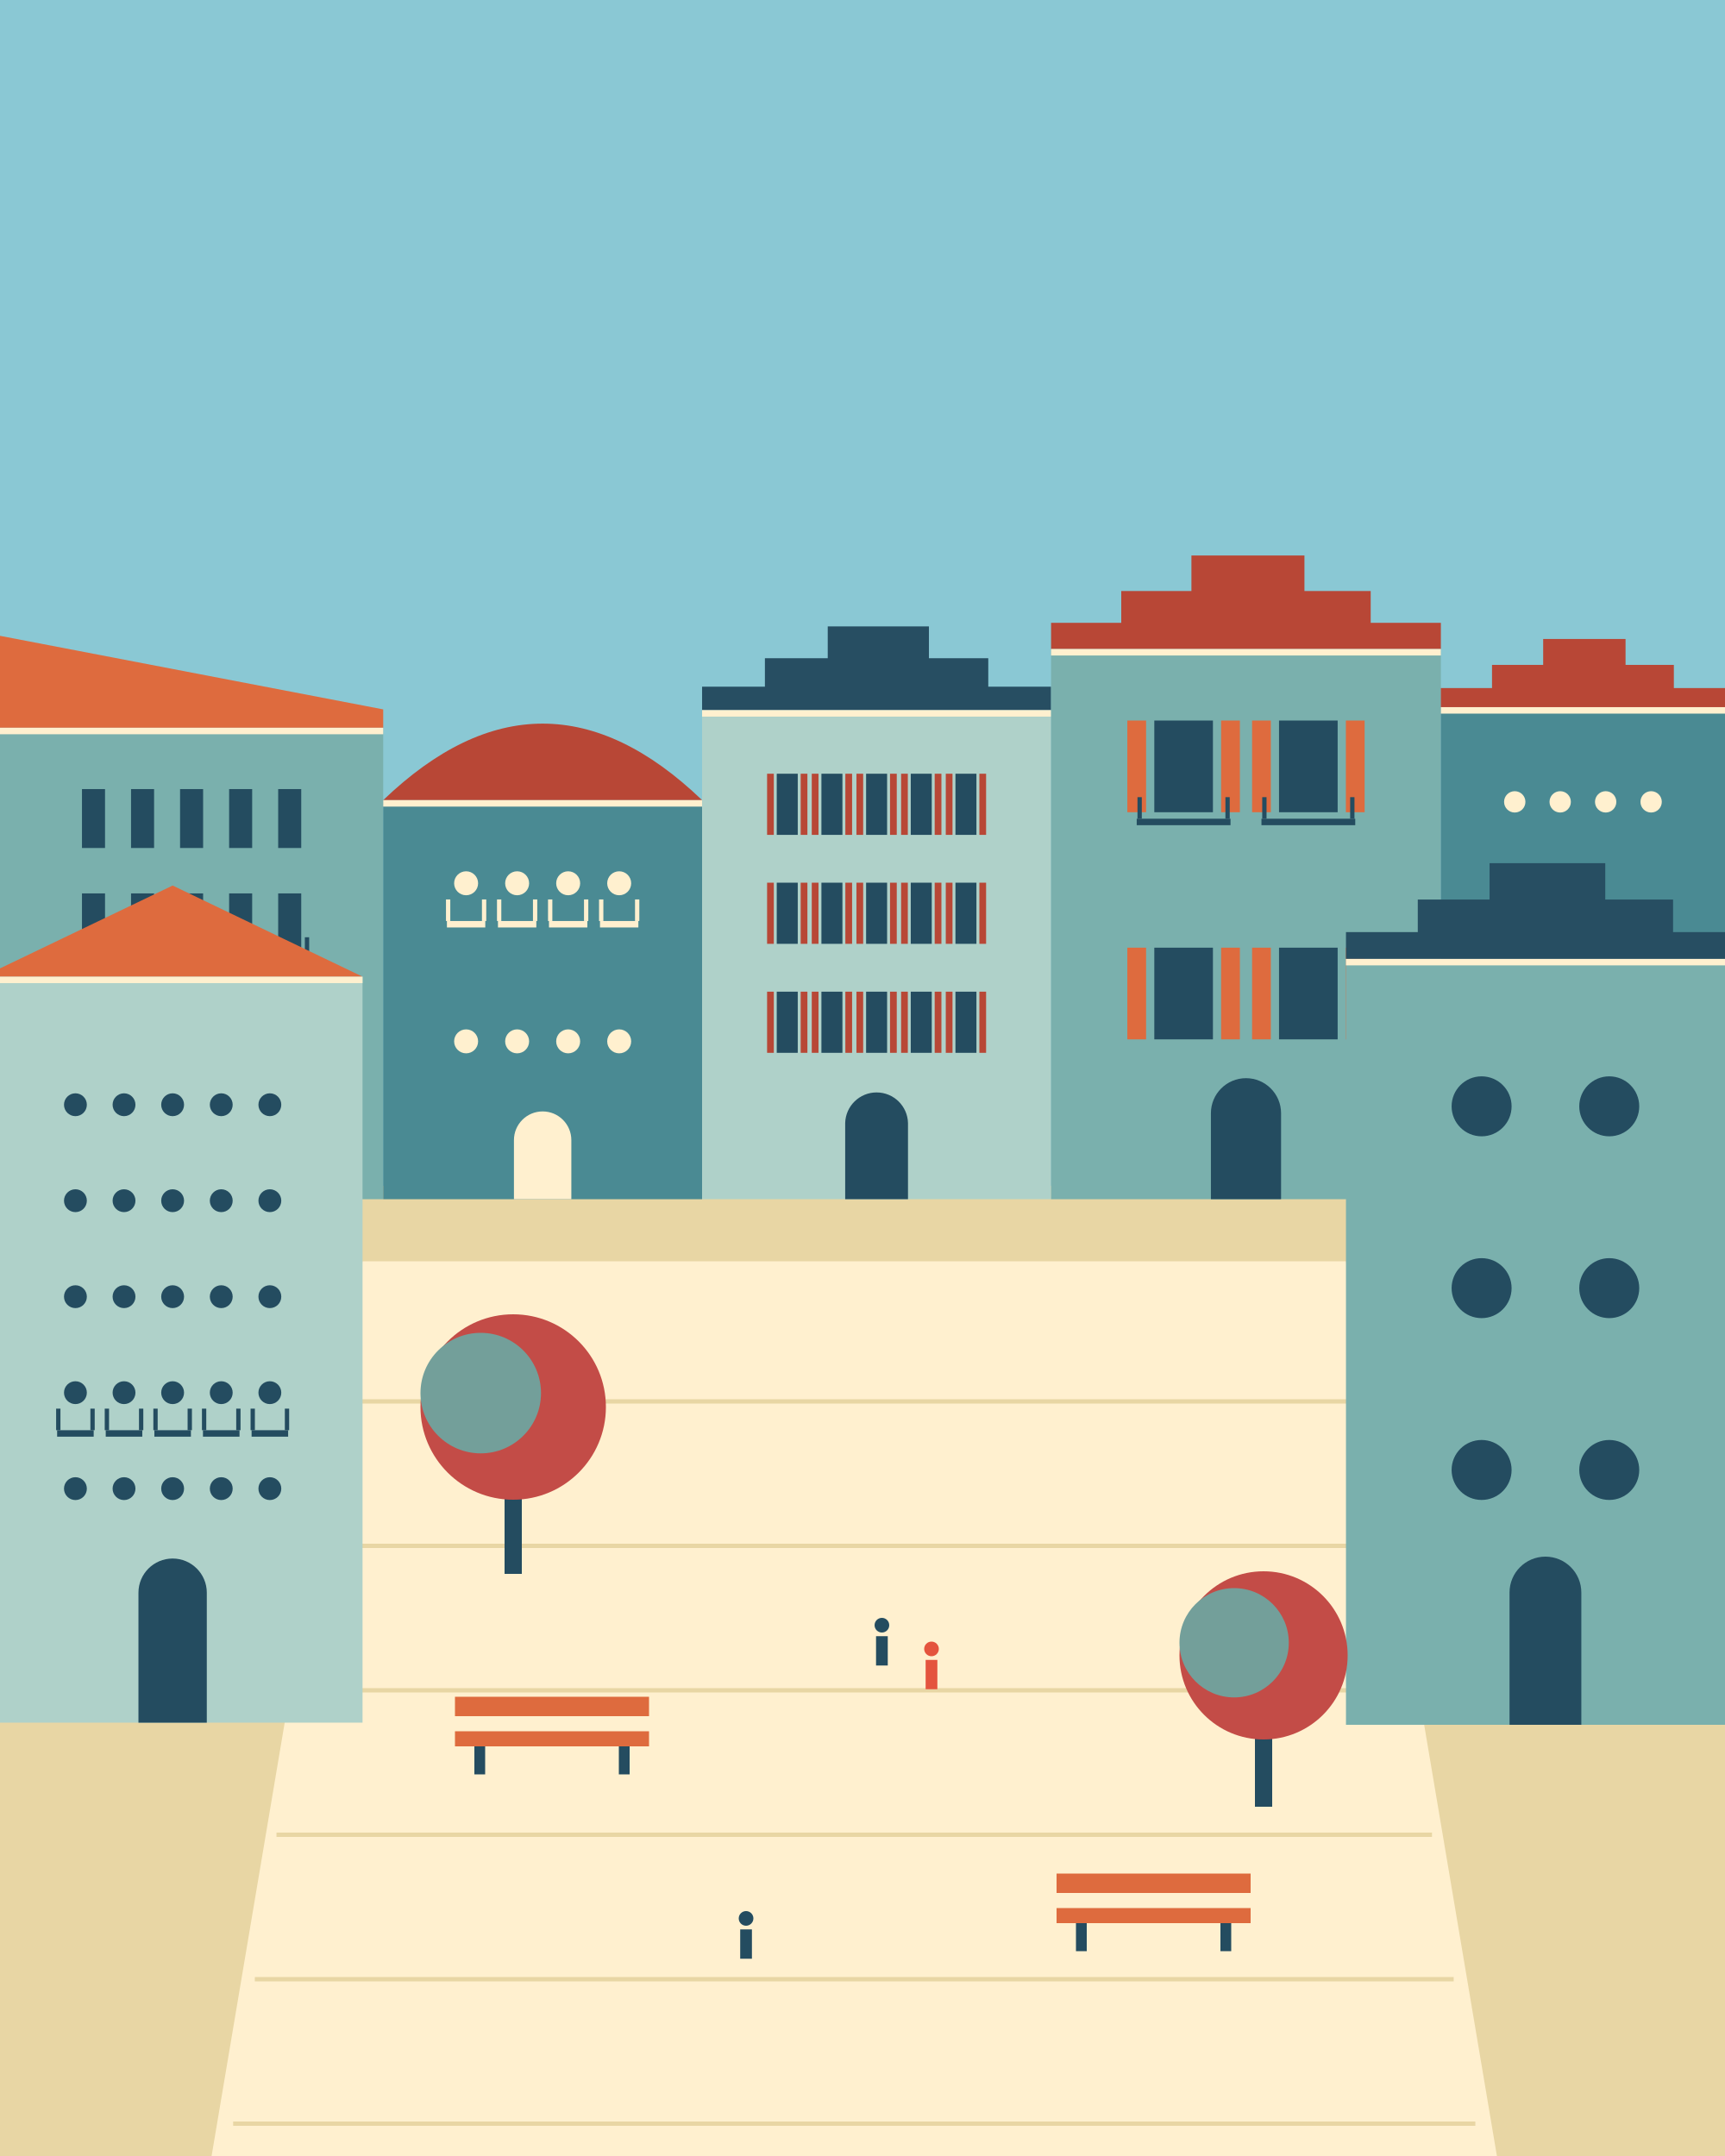
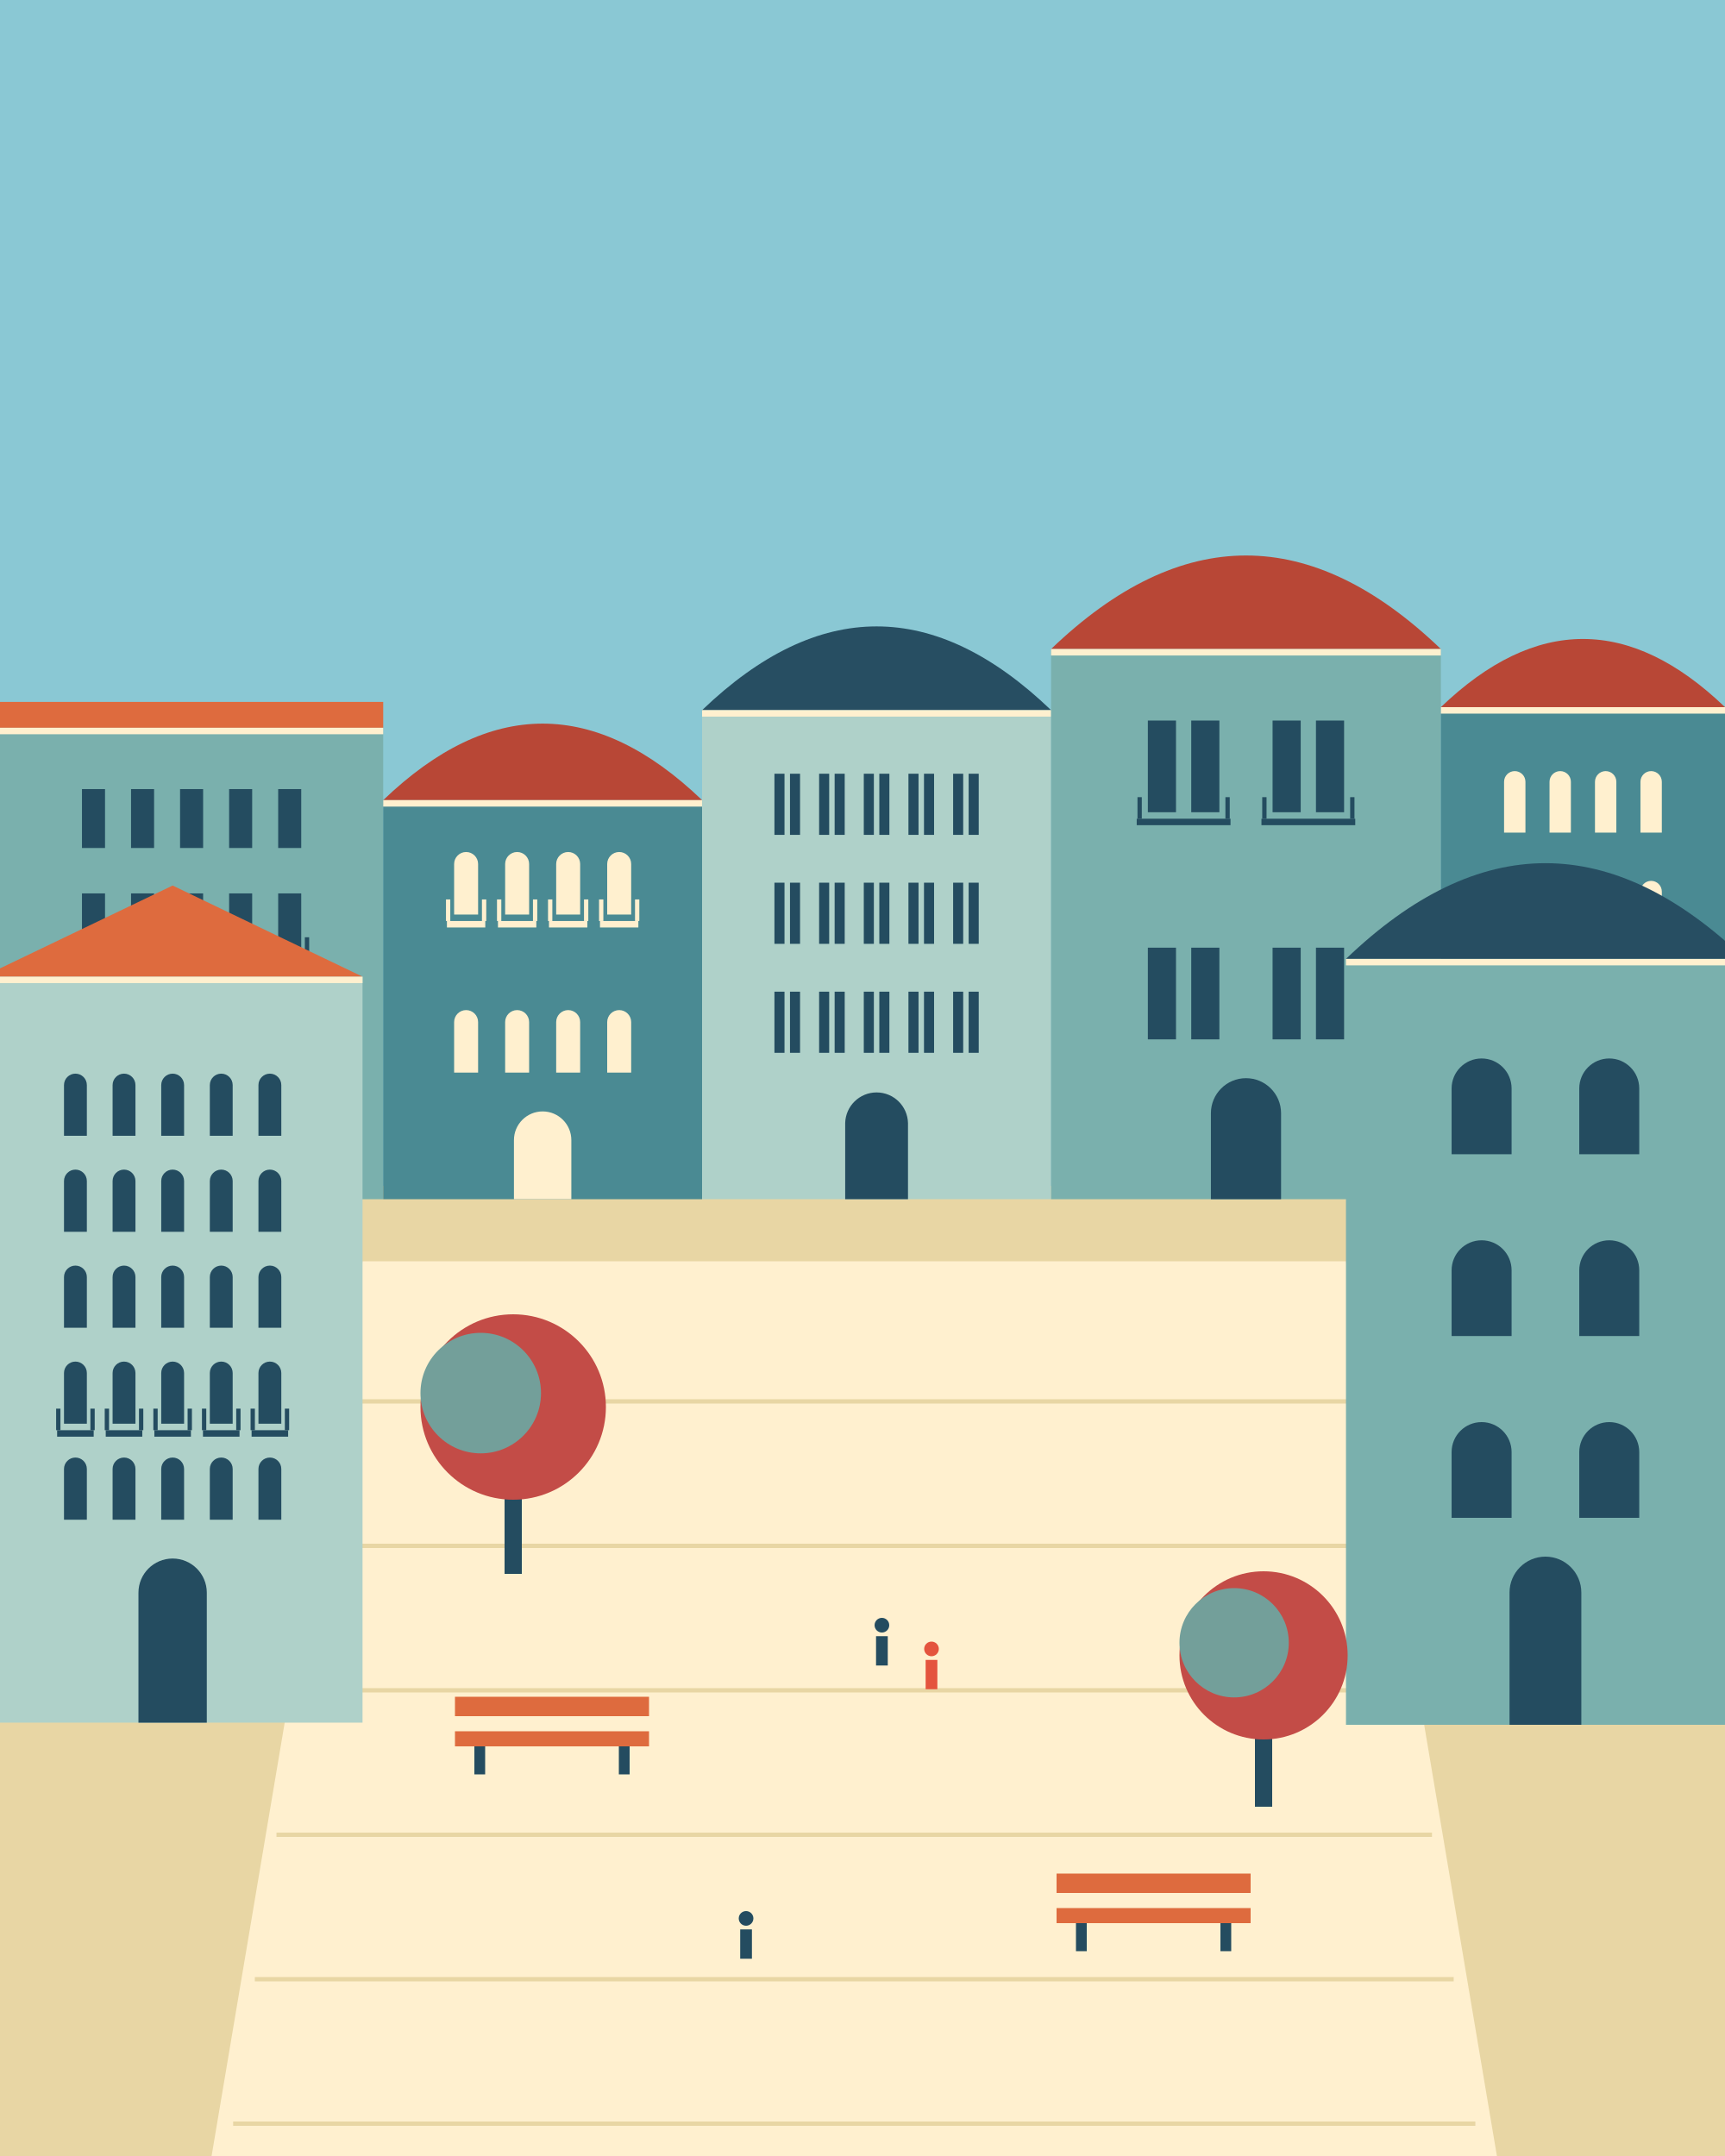
<svg xmlns="http://www.w3.org/2000/svg" width="800" height="1000" viewBox="0 0 800 1000" role="img" aria-label="広場・color-comparison">
  <rect x="0" y="0" width="800" height="1000" fill="#8ac8d4" />
  <rect x="0" y="550" width="800" height="450" fill="#e8d6a4" />
  <polygon points="168.13,585 624.22,585 694.22,1000 98.13,1000" fill="#fff0cf" />
  <path d="M158.38 650H633.97" fill="none" stroke="#e8d6a4" stroke-width="2" />
  <path d="M148.33 717H644.02" fill="none" stroke="#e8d6a4" stroke-width="2" />
  <path d="M138.28 784H654.07" fill="none" stroke="#e8d6a4" stroke-width="2" />
  <path d="M128.23 851H664.12" fill="none" stroke="#e8d6a4" stroke-width="2" />
  <path d="M118.18 918H674.17" fill="none" stroke="#e8d6a4" stroke-width="2" />
  <path d="M108.13 985H684.22" fill="none" stroke="#e8d6a4" stroke-width="2" />
  <g data-building="b0-0">
    <rect x="0" y="337.56" width="177.72" height="218.66" fill="#7ab0ad" />
-     <polygon points="0,337.56 0,294.91 177.72,329.03 177.72,337.56" fill="#de6b3e" />
+     <rect x="0" y="325.56" width="177.72" height="12" fill="#de6b3e" />
    <rect x="0" y="337.56" width="177.72" height="3" fill="#fff0cf" />
    <rect x="38.02" y="365.99" width="10.69" height="27.33" fill="#244c60" />
    <rect x="60.77" y="365.99" width="10.69" height="27.33" fill="#244c60" />
    <rect x="83.51" y="365.99" width="10.69" height="27.33" fill="#244c60" />
    <rect x="106.26" y="365.99" width="10.69" height="27.33" fill="#244c60" />
    <rect x="129.01" y="365.99" width="10.69" height="27.33" fill="#244c60" />
    <rect x="38.02" y="414.38" width="10.69" height="27.33" fill="#244c60" />
    <rect x="34.81" y="444.72" width="17.11" height="3" fill="#244c60" />
    <path d="M35.34 434.72v10m16.04 -10v10" fill="none" stroke="#244c60" stroke-width="2" />
    <rect x="60.77" y="414.38" width="10.69" height="27.33" fill="#244c60" />
    <rect x="57.56" y="444.72" width="17.11" height="3" fill="#244c60" />
    <path d="M58.09 434.72v10m16.04 -10v10" fill="none" stroke="#244c60" stroke-width="2" />
    <rect x="83.51" y="414.38" width="10.69" height="27.33" fill="#244c60" />
    <rect x="80.31" y="444.72" width="17.11" height="3" fill="#244c60" />
    <path d="M80.84 434.72v10m16.04 -10v10" fill="none" stroke="#244c60" stroke-width="2" />
    <rect x="106.26" y="414.38" width="10.69" height="27.33" fill="#244c60" />
    <rect x="103.05" y="444.72" width="17.11" height="3" fill="#244c60" />
    <path d="M103.59 434.72v10m16.04 -10v10" fill="none" stroke="#244c60" stroke-width="2" />
    <rect x="129.01" y="414.38" width="10.69" height="27.33" fill="#244c60" />
    <rect x="125.8" y="444.72" width="17.11" height="3" fill="#244c60" />
    <path d="M126.34 434.72v10m16.04 -10v10" fill="none" stroke="#244c60" stroke-width="2" />
    <rect x="38.02" y="462.78" width="10.69" height="27.33" fill="#244c60" />
    <rect x="60.77" y="462.78" width="10.69" height="27.33" fill="#244c60" />
    <rect x="83.51" y="462.78" width="10.69" height="27.33" fill="#244c60" />
    <rect x="106.26" y="462.78" width="10.69" height="27.33" fill="#244c60" />
    <rect x="129.01" y="462.78" width="10.69" height="27.33" fill="#244c60" />
    <path d="M72.87 556.22V524.11a15.99 15.99 0 0 1 31.99 0V556.22Z" fill="#244c60" />
  </g>
  <g data-building="b0-1">
    <rect x="177.72" y="371.12" width="147.89" height="185.1" fill="#4a8a93" />
    <path d="M177.72 371.12Q251.66 300.14 325.61 371.12Z" fill="#b84736" />
    <rect x="177.72" y="371.12" width="147.89" height="3" fill="#fff0cf" />
-     <circle cx="216.17" cy="409.68" r="5.56" fill="#fff0cf" />
+     <path d="M210.61 424.18V400.74a5.56 5.56 0 0 1 11.12 0V424.18Z" fill="#fff0cf" />
    <rect x="207.27" y="427.18" width="17.79" height="3" fill="#fff0cf" />
    <path d="M207.83 417.18v10m16.68 -10v10" fill="none" stroke="#fff0cf" stroke-width="2" />
-     <circle cx="239.83" cy="409.68" r="5.56" fill="#fff0cf" />
+     <path d="M234.27 424.18V400.74a5.56 5.56 0 0 1 11.12 0V424.18Z" fill="#fff0cf" />
    <rect x="230.94" y="427.18" width="17.79" height="3" fill="#fff0cf" />
    <path d="M231.49 417.18v10m16.68 -10v10" fill="none" stroke="#fff0cf" stroke-width="2" />
-     <circle cx="263.5" cy="409.68" r="5.56" fill="#fff0cf" />
+     <path d="M257.94 424.18V400.74a5.56 5.56 0 0 1 11.12 0V424.18Z" fill="#fff0cf" />
    <rect x="254.6" y="427.18" width="17.79" height="3" fill="#fff0cf" />
    <path d="M255.16 417.18v10m16.68 -10v10" fill="none" stroke="#fff0cf" stroke-width="2" />
-     <circle cx="287.16" cy="409.68" r="5.56" fill="#fff0cf" />
+     <path d="M281.6 424.18V400.74a5.56 5.56 0 0 1 11.12 0V424.18Z" fill="#fff0cf" />
    <rect x="278.26" y="427.18" width="17.79" height="3" fill="#fff0cf" />
    <path d="M278.82 417.18v10m16.68 -10v10" fill="none" stroke="#fff0cf" stroke-width="2" />
-     <circle cx="216.17" cy="483" r="5.56" fill="#fff0cf" />
-     <circle cx="239.83" cy="483" r="5.56" fill="#fff0cf" />
-     <circle cx="263.5" cy="483" r="5.56" fill="#fff0cf" />
-     <circle cx="287.16" cy="483" r="5.56" fill="#fff0cf" />
+     <path d="M210.61 497.5V474.06a5.56 5.56 0 0 1 11.12 0V497.5Z" fill="#fff0cf" />
+     <path d="M234.27 497.5V474.06a5.56 5.56 0 0 1 11.12 0V497.5Z" fill="#fff0cf" />
+     <path d="M257.94 497.5V474.06a5.56 5.56 0 0 1 11.12 0V497.5Z" fill="#fff0cf" />
+     <path d="M281.6 497.5V474.06a5.56 5.56 0 0 1 11.12 0V497.5Z" fill="#fff0cf" />
    <path d="M238.35 556.22V528.81a13.31 13.31 0 0 1 26.62 0V556.22Z" fill="#fff0cf" />
  </g>
  <g data-building="b0-2">
    <rect x="325.61" y="329.38" width="161.85" height="226.84" fill="#afd1c9" />
-     <polygon points="325.61,329.38 325.61,318.5 354.74,318.5 354.74,305.3 383.88,305.3 383.88,290.54 430.81,290.54 430.81,305.3 458.33,305.3 458.33,318.5 487.46,318.5 487.46,329.38" fill="#274e62" />
+     <path d="M325.61 329.38Q406.54 251.7 487.46 329.38Z" fill="#274e62" />
    <rect x="325.61" y="329.38" width="161.85" height="3" fill="#fff0cf" />
-     <rect x="360.23" y="358.87" width="9.74" height="28.36" fill="#244c60" />
-     <rect x="355.75" y="358.87" width="3.12" height="28.36" fill="#b84736" />
-     <rect x="371.33" y="358.87" width="3.12" height="28.36" fill="#b84736" />
-     <rect x="380.95" y="358.87" width="9.74" height="28.36" fill="#244c60" />
-     <rect x="376.47" y="358.87" width="3.12" height="28.36" fill="#b84736" />
-     <rect x="392.05" y="358.87" width="3.12" height="28.36" fill="#b84736" />
-     <rect x="401.67" y="358.87" width="9.74" height="28.36" fill="#244c60" />
-     <rect x="397.19" y="358.87" width="3.12" height="28.36" fill="#b84736" />
-     <rect x="412.77" y="358.87" width="3.12" height="28.36" fill="#b84736" />
-     <rect x="422.38" y="358.87" width="9.74" height="28.36" fill="#244c60" />
-     <rect x="417.9" y="358.87" width="3.12" height="28.36" fill="#b84736" />
-     <rect x="433.48" y="358.87" width="3.12" height="28.36" fill="#b84736" />
-     <rect x="443.1" y="358.87" width="9.74" height="28.36" fill="#244c60" />
-     <rect x="438.62" y="358.87" width="3.12" height="28.36" fill="#b84736" />
-     <rect x="454.2" y="358.87" width="3.12" height="28.36" fill="#b84736" />
-     <rect x="360.23" y="409.41" width="9.74" height="28.36" fill="#244c60" />
-     <rect x="355.75" y="409.41" width="3.12" height="28.36" fill="#b84736" />
-     <rect x="371.33" y="409.41" width="3.12" height="28.36" fill="#b84736" />
-     <rect x="380.95" y="409.41" width="9.74" height="28.36" fill="#244c60" />
-     <rect x="376.47" y="409.41" width="3.12" height="28.36" fill="#b84736" />
-     <rect x="392.05" y="409.41" width="3.12" height="28.36" fill="#b84736" />
-     <rect x="401.67" y="409.41" width="9.74" height="28.36" fill="#244c60" />
-     <rect x="397.19" y="409.41" width="3.12" height="28.36" fill="#b84736" />
-     <rect x="412.77" y="409.41" width="3.12" height="28.36" fill="#b84736" />
-     <rect x="422.38" y="409.41" width="9.74" height="28.36" fill="#244c60" />
-     <rect x="417.9" y="409.41" width="3.12" height="28.36" fill="#b84736" />
-     <rect x="433.48" y="409.41" width="3.12" height="28.36" fill="#b84736" />
-     <rect x="443.1" y="409.41" width="9.74" height="28.36" fill="#244c60" />
-     <rect x="438.62" y="409.41" width="3.12" height="28.36" fill="#b84736" />
-     <rect x="454.2" y="409.41" width="3.12" height="28.36" fill="#b84736" />
-     <rect x="360.23" y="459.96" width="9.74" height="28.36" fill="#244c60" />
-     <rect x="355.75" y="459.96" width="3.12" height="28.36" fill="#b84736" />
-     <rect x="371.33" y="459.96" width="3.12" height="28.36" fill="#b84736" />
-     <rect x="380.95" y="459.96" width="9.74" height="28.36" fill="#244c60" />
-     <rect x="376.47" y="459.96" width="3.12" height="28.36" fill="#b84736" />
-     <rect x="392.05" y="459.96" width="3.12" height="28.36" fill="#b84736" />
-     <rect x="401.67" y="459.96" width="9.74" height="28.36" fill="#244c60" />
-     <rect x="397.19" y="459.96" width="3.12" height="28.36" fill="#b84736" />
-     <rect x="412.77" y="459.96" width="3.12" height="28.36" fill="#b84736" />
-     <rect x="422.38" y="459.96" width="9.74" height="28.36" fill="#244c60" />
-     <rect x="417.9" y="459.96" width="3.12" height="28.36" fill="#b84736" />
-     <rect x="433.48" y="459.96" width="3.12" height="28.36" fill="#b84736" />
-     <rect x="443.1" y="459.96" width="9.74" height="28.36" fill="#244c60" />
-     <rect x="438.62" y="459.96" width="3.12" height="28.36" fill="#b84736" />
-     <rect x="454.2" y="459.96" width="3.12" height="28.36" fill="#b84736" />
+     <rect x="359.16" y="358.87" width="4.67" height="28.36" fill="#244c60" />
+     <rect x="366.37" y="358.87" width="4.67" height="28.36" fill="#244c60" />
+     <rect x="379.88" y="358.87" width="4.67" height="28.36" fill="#244c60" />
+     <rect x="387.08" y="358.87" width="4.67" height="28.36" fill="#244c60" />
+     <rect x="400.6" y="358.87" width="4.67" height="28.36" fill="#244c60" />
+     <rect x="407.8" y="358.87" width="4.67" height="28.36" fill="#244c60" />
+     <rect x="421.31" y="358.87" width="4.67" height="28.36" fill="#244c60" />
+     <rect x="428.52" y="358.87" width="4.67" height="28.36" fill="#244c60" />
+     <rect x="442.03" y="358.87" width="4.67" height="28.36" fill="#244c60" />
+     <rect x="449.23" y="358.87" width="4.67" height="28.36" fill="#244c60" />
+     <rect x="359.16" y="409.41" width="4.67" height="28.36" fill="#244c60" />
+     <rect x="366.37" y="409.41" width="4.67" height="28.36" fill="#244c60" />
+     <rect x="379.88" y="409.41" width="4.67" height="28.36" fill="#244c60" />
+     <rect x="387.08" y="409.41" width="4.67" height="28.36" fill="#244c60" />
+     <rect x="400.6" y="409.41" width="4.67" height="28.36" fill="#244c60" />
+     <rect x="407.8" y="409.41" width="4.67" height="28.36" fill="#244c60" />
+     <rect x="421.31" y="409.41" width="4.67" height="28.36" fill="#244c60" />
+     <rect x="428.52" y="409.41" width="4.67" height="28.36" fill="#244c60" />
+     <rect x="442.03" y="409.41" width="4.67" height="28.36" fill="#244c60" />
+     <rect x="449.23" y="409.41" width="4.67" height="28.36" fill="#244c60" />
+     <rect x="359.16" y="459.96" width="4.67" height="28.36" fill="#244c60" />
+     <rect x="366.37" y="459.96" width="4.67" height="28.36" fill="#244c60" />
+     <rect x="379.88" y="459.96" width="4.67" height="28.36" fill="#244c60" />
+     <rect x="387.08" y="459.96" width="4.67" height="28.36" fill="#244c60" />
+     <rect x="400.6" y="459.96" width="4.67" height="28.36" fill="#244c60" />
+     <rect x="407.8" y="459.96" width="4.67" height="28.36" fill="#244c60" />
+     <rect x="421.31" y="459.96" width="4.67" height="28.36" fill="#244c60" />
+     <rect x="428.52" y="459.96" width="4.67" height="28.36" fill="#244c60" />
+     <rect x="442.03" y="459.96" width="4.67" height="28.36" fill="#244c60" />
+     <rect x="449.23" y="459.96" width="4.67" height="28.36" fill="#244c60" />
    <path d="M391.97 556.22V520.88a14.57 14.57 0 0 1 29.13 0V556.22Z" fill="#244c60" />
  </g>
  <g data-building="b0-3">
    <rect x="487.46" y="301.03" width="180.77" height="255.19" fill="#7ab0ad" />
-     <polygon points="487.46,301.03 487.46,288.88 520,288.88 520,274.13 552.54,274.13 552.54,257.65 604.96,257.65 604.96,274.13 635.69,274.13 635.69,288.88 668.23,288.88 668.23,301.03" fill="#b84736" />
+     <path d="M487.46 301.03Q577.85 214.27 668.23 301.03Z" fill="#b84736" />
    <rect x="487.46" y="301.03" width="180.77" height="3" fill="#fff0cf" />
-     <rect x="535.33" y="334.2" width="27.19" height="42.53" fill="#244c60" />
-     <rect x="522.82" y="334.2" width="8.7" height="42.53" fill="#de6b3e" />
-     <rect x="566.32" y="334.2" width="8.7" height="42.53" fill="#de6b3e" />
+     <rect x="532.34" y="334.2" width="13.05" height="42.53" fill="#244c60" />
+     <rect x="552.46" y="334.2" width="13.05" height="42.53" fill="#244c60" />
    <rect x="527.17" y="379.74" width="43.5" height="3" fill="#244c60" />
    <path d="M528.53 369.74v10m40.78 -10v10" fill="none" stroke="#244c60" stroke-width="2" />
-     <rect x="593.17" y="334.2" width="27.19" height="42.53" fill="#244c60" />
-     <rect x="580.67" y="334.2" width="8.7" height="42.53" fill="#de6b3e" />
-     <rect x="624.17" y="334.2" width="8.7" height="42.53" fill="#de6b3e" />
+     <rect x="590.18" y="334.2" width="13.05" height="42.53" fill="#244c60" />
+     <rect x="610.3" y="334.2" width="13.05" height="42.53" fill="#244c60" />
    <rect x="585.02" y="379.74" width="43.5" height="3" fill="#244c60" />
    <path d="M586.38 369.74v10m40.78 -10v10" fill="none" stroke="#244c60" stroke-width="2" />
-     <rect x="535.33" y="439.55" width="27.19" height="42.53" fill="#244c60" />
-     <rect x="522.82" y="439.55" width="8.7" height="42.53" fill="#de6b3e" />
-     <rect x="566.32" y="439.55" width="8.7" height="42.53" fill="#de6b3e" />
-     <rect x="593.17" y="439.55" width="27.19" height="42.53" fill="#244c60" />
-     <rect x="580.67" y="439.55" width="8.7" height="42.53" fill="#de6b3e" />
-     <rect x="624.17" y="439.55" width="8.7" height="42.53" fill="#de6b3e" />
+     <rect x="532.34" y="439.55" width="13.05" height="42.53" fill="#244c60" />
+     <rect x="552.46" y="439.55" width="13.05" height="42.53" fill="#244c60" />
+     <rect x="590.18" y="439.55" width="13.05" height="42.53" fill="#244c60" />
+     <rect x="610.3" y="439.55" width="13.05" height="42.53" fill="#244c60" />
    <path d="M561.58 556.22V516.35a16.27 16.27 0 0 1 32.54 0V556.22Z" fill="#244c60" />
  </g>
  <g data-building="b0-4">
    <rect x="668.23" y="327.99" width="131.77" height="228.23" fill="#4a8a93" />
-     <polygon points="668.23,327.99 668.23,319.14 691.95,319.14 691.95,308.39 715.67,308.39 715.67,296.37 753.88,296.37 753.88,308.39 776.28,308.39 776.28,319.14 800,319.14 800,327.99" fill="#b84736" />
+     <path d="M668.23 327.99Q734.12 264.75 800 327.99Z" fill="#b84736" />
    <rect x="668.23" y="327.99" width="131.77" height="3" fill="#fff0cf" />
-     <circle cx="702.49" cy="371.92" r="4.95" fill="#fff0cf" />
-     <circle cx="723.57" cy="371.92" r="4.95" fill="#fff0cf" />
-     <circle cx="744.66" cy="371.92" r="4.95" fill="#fff0cf" />
-     <circle cx="765.74" cy="371.92" r="4.95" fill="#fff0cf" />
-     <circle cx="702.49" cy="422.83" r="4.95" fill="#fff0cf" />
-     <circle cx="723.57" cy="422.83" r="4.95" fill="#fff0cf" />
-     <circle cx="744.66" cy="422.83" r="4.95" fill="#fff0cf" />
-     <circle cx="765.74" cy="422.83" r="4.95" fill="#fff0cf" />
-     <circle cx="702.49" cy="473.75" r="4.95" fill="#fff0cf" />
-     <circle cx="723.57" cy="473.75" r="4.95" fill="#fff0cf" />
-     <circle cx="744.66" cy="473.75" r="4.95" fill="#fff0cf" />
-     <circle cx="765.74" cy="473.75" r="4.95" fill="#fff0cf" />
+     <path d="M697.54 386.19V362.61a4.95 4.95 0 0 1 9.91 0V386.19Z" fill="#fff0cf" />
+     <path d="M718.62 386.19V362.61a4.95 4.95 0 0 1 9.91 0V386.19Z" fill="#fff0cf" />
+     <path d="M739.7 386.19V362.61a4.95 4.95 0 0 1 9.91 0V386.19Z" fill="#fff0cf" />
+     <path d="M760.79 386.19V362.61a4.95 4.95 0 0 1 9.91 0V386.19Z" fill="#fff0cf" />
+     <path d="M697.54 437.1V413.52a4.95 4.95 0 0 1 9.91 0V437.1Z" fill="#fff0cf" />
+     <path d="M718.62 437.1V413.52a4.95 4.95 0 0 1 9.91 0V437.1Z" fill="#fff0cf" />
+     <path d="M739.7 437.1V413.52a4.95 4.95 0 0 1 9.91 0V437.1Z" fill="#fff0cf" />
+     <path d="M760.79 437.1V413.52a4.95 4.95 0 0 1 9.91 0V437.1Z" fill="#fff0cf" />
+     <path d="M697.54 488.01V464.44a4.95 4.95 0 0 1 9.91 0V488.01Z" fill="#fff0cf" />
+     <path d="M718.62 488.01V464.44a4.95 4.95 0 0 1 9.91 0V488.01Z" fill="#fff0cf" />
+     <path d="M739.7 488.01V464.44a4.95 4.95 0 0 1 9.91 0V488.01Z" fill="#fff0cf" />
+     <path d="M760.79 488.01V464.44a4.95 4.95 0 0 1 9.91 0V488.01Z" fill="#fff0cf" />
    <path d="M722.26 556.22V517.87a11.86 11.86 0 0 1 23.72 0V556.22Z" fill="#fff0cf" />
  </g>
  <g data-building="b1-left">
    <rect x="-8" y="453" width="176.13" height="346" fill="#afd1c9" />
    <polygon points="-8,453 80.06,410.73 168.13,453" fill="#de6b3e" />
    <rect x="-8" y="453" width="176.13" height="3" fill="#fff0cf" />
-     <circle cx="34.98" cy="512.4" r="5.3" fill="#244c60" />
-     <circle cx="57.52" cy="512.4" r="5.3" fill="#244c60" />
-     <circle cx="80.06" cy="512.4" r="5.3" fill="#244c60" />
-     <circle cx="102.61" cy="512.4" r="5.3" fill="#244c60" />
-     <circle cx="125.15" cy="512.4" r="5.3" fill="#244c60" />
-     <circle cx="34.98" cy="556.91" r="5.3" fill="#244c60" />
-     <circle cx="57.52" cy="556.91" r="5.3" fill="#244c60" />
-     <circle cx="80.06" cy="556.91" r="5.3" fill="#244c60" />
-     <circle cx="102.61" cy="556.91" r="5.3" fill="#244c60" />
-     <circle cx="125.15" cy="556.91" r="5.3" fill="#244c60" />
-     <circle cx="34.98" cy="601.43" r="5.3" fill="#244c60" />
-     <circle cx="57.52" cy="601.43" r="5.3" fill="#244c60" />
-     <circle cx="80.06" cy="601.43" r="5.3" fill="#244c60" />
-     <circle cx="102.61" cy="601.43" r="5.3" fill="#244c60" />
-     <circle cx="125.15" cy="601.43" r="5.3" fill="#244c60" />
-     <circle cx="34.98" cy="645.95" r="5.3" fill="#244c60" />
+     <path d="M29.68 526.81V503.28a5.3 5.3 0 0 1 10.6 0V526.81Z" fill="#244c60" />
+     <path d="M52.22 526.81V503.28a5.3 5.3 0 0 1 10.6 0V526.81Z" fill="#244c60" />
+     <path d="M74.77 526.81V503.28a5.3 5.3 0 0 1 10.6 0V526.81Z" fill="#244c60" />
+     <path d="M97.31 526.81V503.28a5.3 5.3 0 0 1 10.6 0V526.81Z" fill="#244c60" />
+     <path d="M119.86 526.81V503.28a5.3 5.3 0 0 1 10.6 0V526.81Z" fill="#244c60" />
+     <path d="M29.68 571.33V547.79a5.3 5.3 0 0 1 10.6 0V571.33Z" fill="#244c60" />
+     <path d="M52.22 571.33V547.79a5.3 5.3 0 0 1 10.6 0V571.33Z" fill="#244c60" />
+     <path d="M74.77 571.33V547.79a5.3 5.3 0 0 1 10.6 0V571.33Z" fill="#244c60" />
+     <path d="M97.31 571.33V547.79a5.3 5.3 0 0 1 10.6 0V571.33Z" fill="#244c60" />
+     <path d="M119.86 571.33V547.79a5.3 5.3 0 0 1 10.6 0V571.33Z" fill="#244c60" />
+     <path d="M29.68 615.85V592.31a5.3 5.3 0 0 1 10.6 0V615.85Z" fill="#244c60" />
+     <path d="M52.22 615.85V592.31a5.3 5.3 0 0 1 10.6 0V615.85Z" fill="#244c60" />
+     <path d="M74.77 615.85V592.31a5.3 5.3 0 0 1 10.6 0V615.85Z" fill="#244c60" />
+     <path d="M97.31 615.85V592.31a5.3 5.3 0 0 1 10.6 0V615.85Z" fill="#244c60" />
+     <path d="M119.86 615.85V592.31a5.3 5.3 0 0 1 10.6 0V615.85Z" fill="#244c60" />
+     <path d="M29.68 660.36V636.83a5.3 5.3 0 0 1 10.6 0V660.36Z" fill="#244c60" />
    <rect x="26.5" y="663.36" width="16.95" height="3" fill="#244c60" />
    <path d="M27.03 653.36v10m15.89 -10v10" fill="none" stroke="#244c60" stroke-width="2" />
-     <circle cx="57.52" cy="645.95" r="5.3" fill="#244c60" />
+     <path d="M52.22 660.36V636.83a5.3 5.3 0 0 1 10.6 0V660.36Z" fill="#244c60" />
    <rect x="49.04" y="663.36" width="16.95" height="3" fill="#244c60" />
    <path d="M49.57 653.36v10m15.89 -10v10" fill="none" stroke="#244c60" stroke-width="2" />
-     <circle cx="80.06" cy="645.95" r="5.3" fill="#244c60" />
+     <path d="M74.77 660.36V636.83a5.3 5.3 0 0 1 10.6 0V660.36Z" fill="#244c60" />
    <rect x="71.59" y="663.36" width="16.95" height="3" fill="#244c60" />
    <path d="M72.12 653.36v10m15.89 -10v10" fill="none" stroke="#244c60" stroke-width="2" />
-     <circle cx="102.61" cy="645.95" r="5.3" fill="#244c60" />
+     <path d="M97.31 660.36V636.83a5.3 5.3 0 0 1 10.6 0V660.36Z" fill="#244c60" />
    <rect x="94.13" y="663.36" width="16.95" height="3" fill="#244c60" />
    <path d="M94.66 653.36v10m15.89 -10v10" fill="none" stroke="#244c60" stroke-width="2" />
-     <circle cx="125.15" cy="645.95" r="5.3" fill="#244c60" />
+     <path d="M119.86 660.36V636.83a5.3 5.3 0 0 1 10.6 0V660.36Z" fill="#244c60" />
    <rect x="116.68" y="663.36" width="16.95" height="3" fill="#244c60" />
    <path d="M117.21 653.36v10m15.89 -10v10" fill="none" stroke="#244c60" stroke-width="2" />
-     <circle cx="34.98" cy="690.46" r="5.3" fill="#244c60" />
-     <circle cx="57.52" cy="690.46" r="5.3" fill="#244c60" />
-     <circle cx="80.06" cy="690.46" r="5.3" fill="#244c60" />
-     <circle cx="102.61" cy="690.46" r="5.3" fill="#244c60" />
-     <circle cx="125.15" cy="690.46" r="5.3" fill="#244c60" />
+     <path d="M29.68 704.88V681.34a5.3 5.3 0 0 1 10.6 0V704.88Z" fill="#244c60" />
+     <path d="M52.22 704.88V681.34a5.3 5.3 0 0 1 10.6 0V704.88Z" fill="#244c60" />
+     <path d="M74.77 704.88V681.34a5.3 5.3 0 0 1 10.6 0V704.88Z" fill="#244c60" />
+     <path d="M97.31 704.88V681.34a5.3 5.3 0 0 1 10.6 0V704.88Z" fill="#244c60" />
+     <path d="M119.86 704.88V681.34a5.3 5.3 0 0 1 10.6 0V704.88Z" fill="#244c60" />
    <path d="M64.21 799V738.73a15.85 15.85 0 0 1 31.7 0V799Z" fill="#244c60" />
  </g>
  <g data-building="b1-right">
    <rect x="624.22" y="444.76" width="185" height="355.24" fill="#7ab0ad" />
-     <polygon points="624.22,444.76 624.22,432.33 657.52,432.33 657.52,417.23 690.82,417.23 690.82,400.36 744.47,400.36 744.47,417.23 775.92,417.23 775.92,432.33 809.22,432.33 809.22,444.76" fill="#274e62" />
+     <path d="M624.22 444.76Q716.72 355.96 809.22 444.76Z" fill="#274e62" />
    <rect x="624.22" y="444.76" width="185" height="3" fill="#fff0cf" />
-     <circle cx="687.12" cy="513.14" r="13.91" fill="#244c60" />
-     <circle cx="746.32" cy="513.14" r="13.91" fill="#244c60" />
-     <circle cx="687.12" cy="597.47" r="13.91" fill="#244c60" />
-     <circle cx="746.32" cy="597.47" r="13.91" fill="#244c60" />
-     <circle cx="687.12" cy="681.8" r="13.91" fill="#244c60" />
-     <circle cx="746.32" cy="681.8" r="13.91" fill="#244c60" />
+     <path d="M673.21 535.35V504.85a13.91 13.91 0 0 1 27.82 0V535.35Z" fill="#244c60" />
+     <path d="M732.41 535.35V504.85a13.91 13.91 0 0 1 27.82 0V535.35Z" fill="#244c60" />
+     <path d="M673.21 619.67V589.18a13.91 13.91 0 0 1 27.82 0V619.67Z" fill="#244c60" />
+     <path d="M732.41 619.67V589.18a13.91 13.91 0 0 1 27.82 0V619.67Z" fill="#244c60" />
+     <path d="M673.21 704V673.51a13.91 13.91 0 0 1 27.82 0V704Z" fill="#244c60" />
+     <path d="M732.41 704V673.51a13.91 13.91 0 0 1 27.82 0V704Z" fill="#244c60" />
    <path d="M700.07 800V738.65a16.65 16.65 0 0 1 33.3 0V800Z" fill="#244c60" />
  </g>
  <rect x="234" y="678.4" width="8" height="51.6" fill="#244c60" />
  <circle cx="238" cy="652.6" r="43" fill="#c34c47" />
  <circle cx="222.95" cy="646.15" r="27.95" fill="#739f9a" />
  <rect x="582" y="791.2" width="8" height="46.8" fill="#244c60" />
  <circle cx="586" cy="767.8" r="39" fill="#c34c47" />
  <circle cx="572.35" cy="761.95" r="25.35" fill="#739f9a" />
  <rect x="211" y="803" width="90" height="7" fill="#de6b3e" />
  <rect x="220" y="810" width="5" height="13" fill="#244c60" />
  <rect x="287" y="810" width="5" height="13" fill="#244c60" />
  <rect x="211" y="787" width="90" height="9" fill="#de6b3e" />
  <rect x="490" y="885" width="90" height="7" fill="#de6b3e" />
  <rect x="499" y="892" width="5" height="13" fill="#244c60" />
  <rect x="566" y="892" width="5" height="13" fill="#244c60" />
  <rect x="490" y="869" width="90" height="9" fill="#de6b3e" />
  <circle cx="409" cy="753.8" r="3.4" fill="#244c60" />
  <rect x="406.28" y="758.9" width="5.44" height="13.6" fill="#244c60" />
  <circle cx="432" cy="764.8" r="3.4" fill="#e4543e" />
  <rect x="429.28" y="769.9" width="5.44" height="13.6" fill="#e4543e" />
  <circle cx="346" cy="889.8" r="3.4" fill="#244c60" />
  <rect x="343.28" y="894.9" width="5.44" height="13.6" fill="#244c60" />
</svg>
